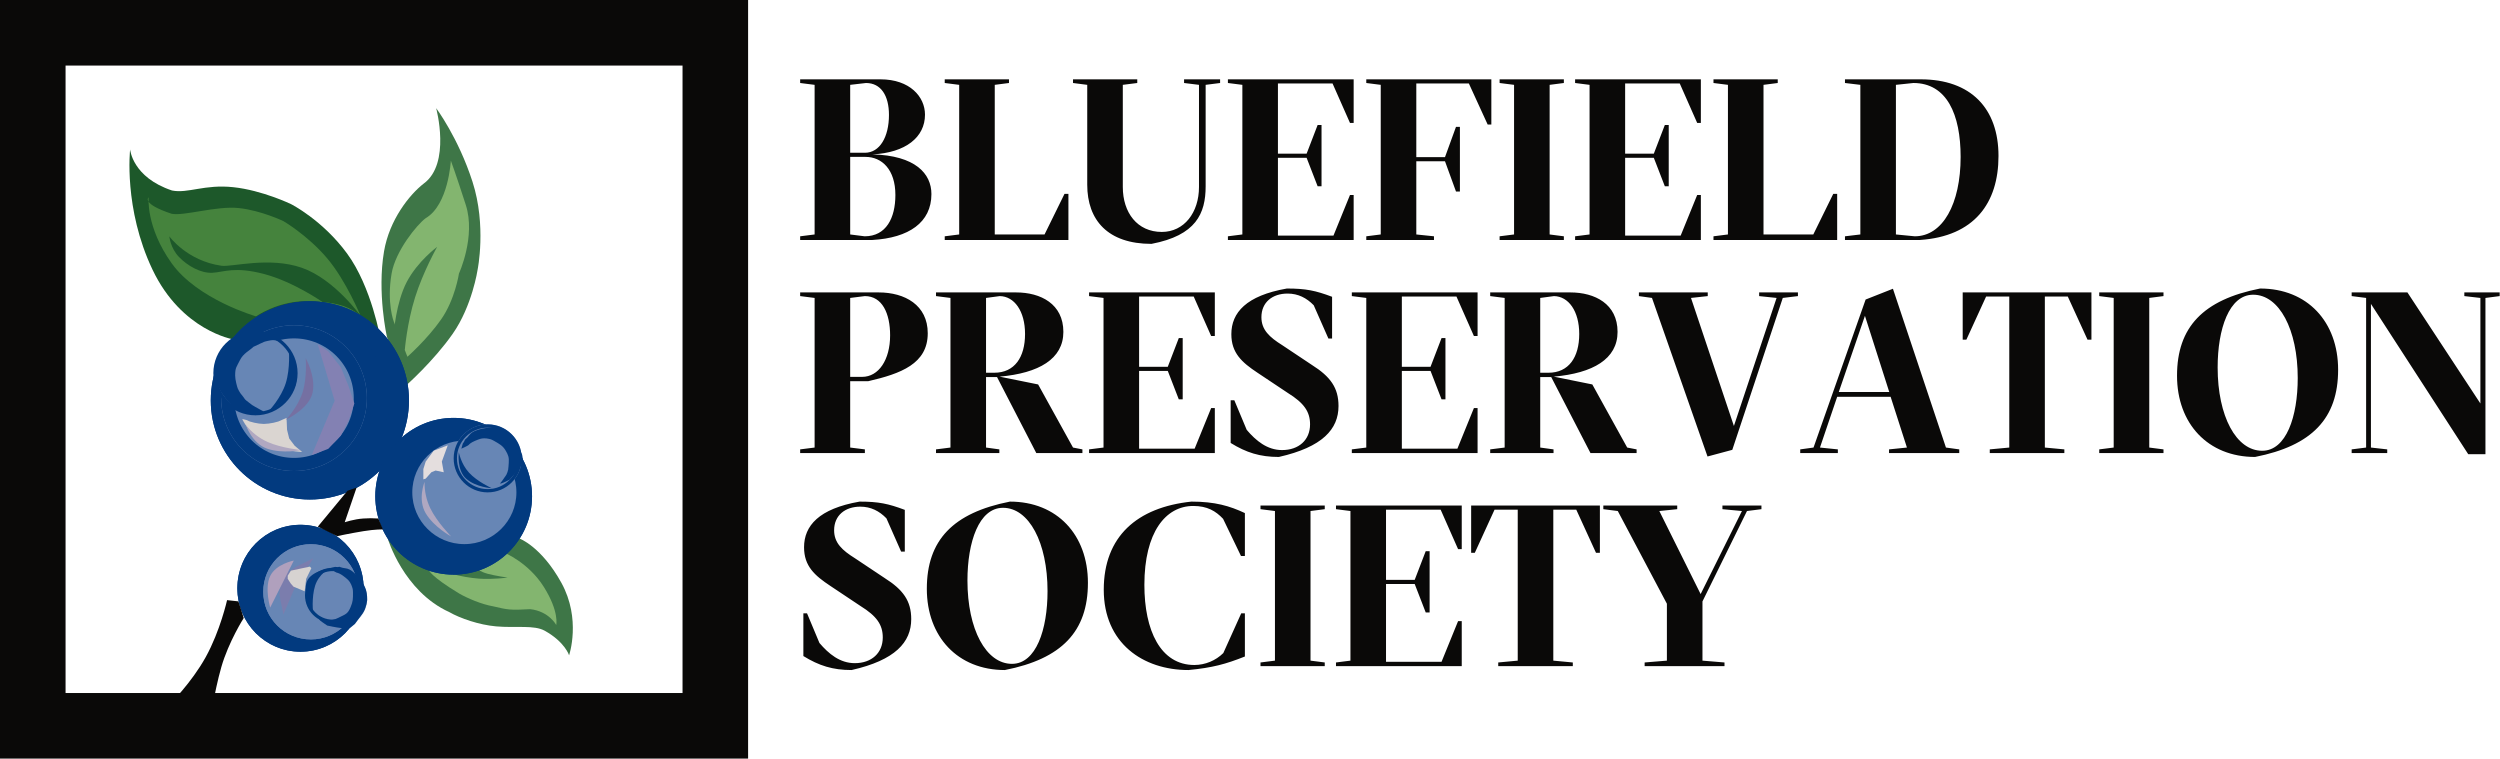
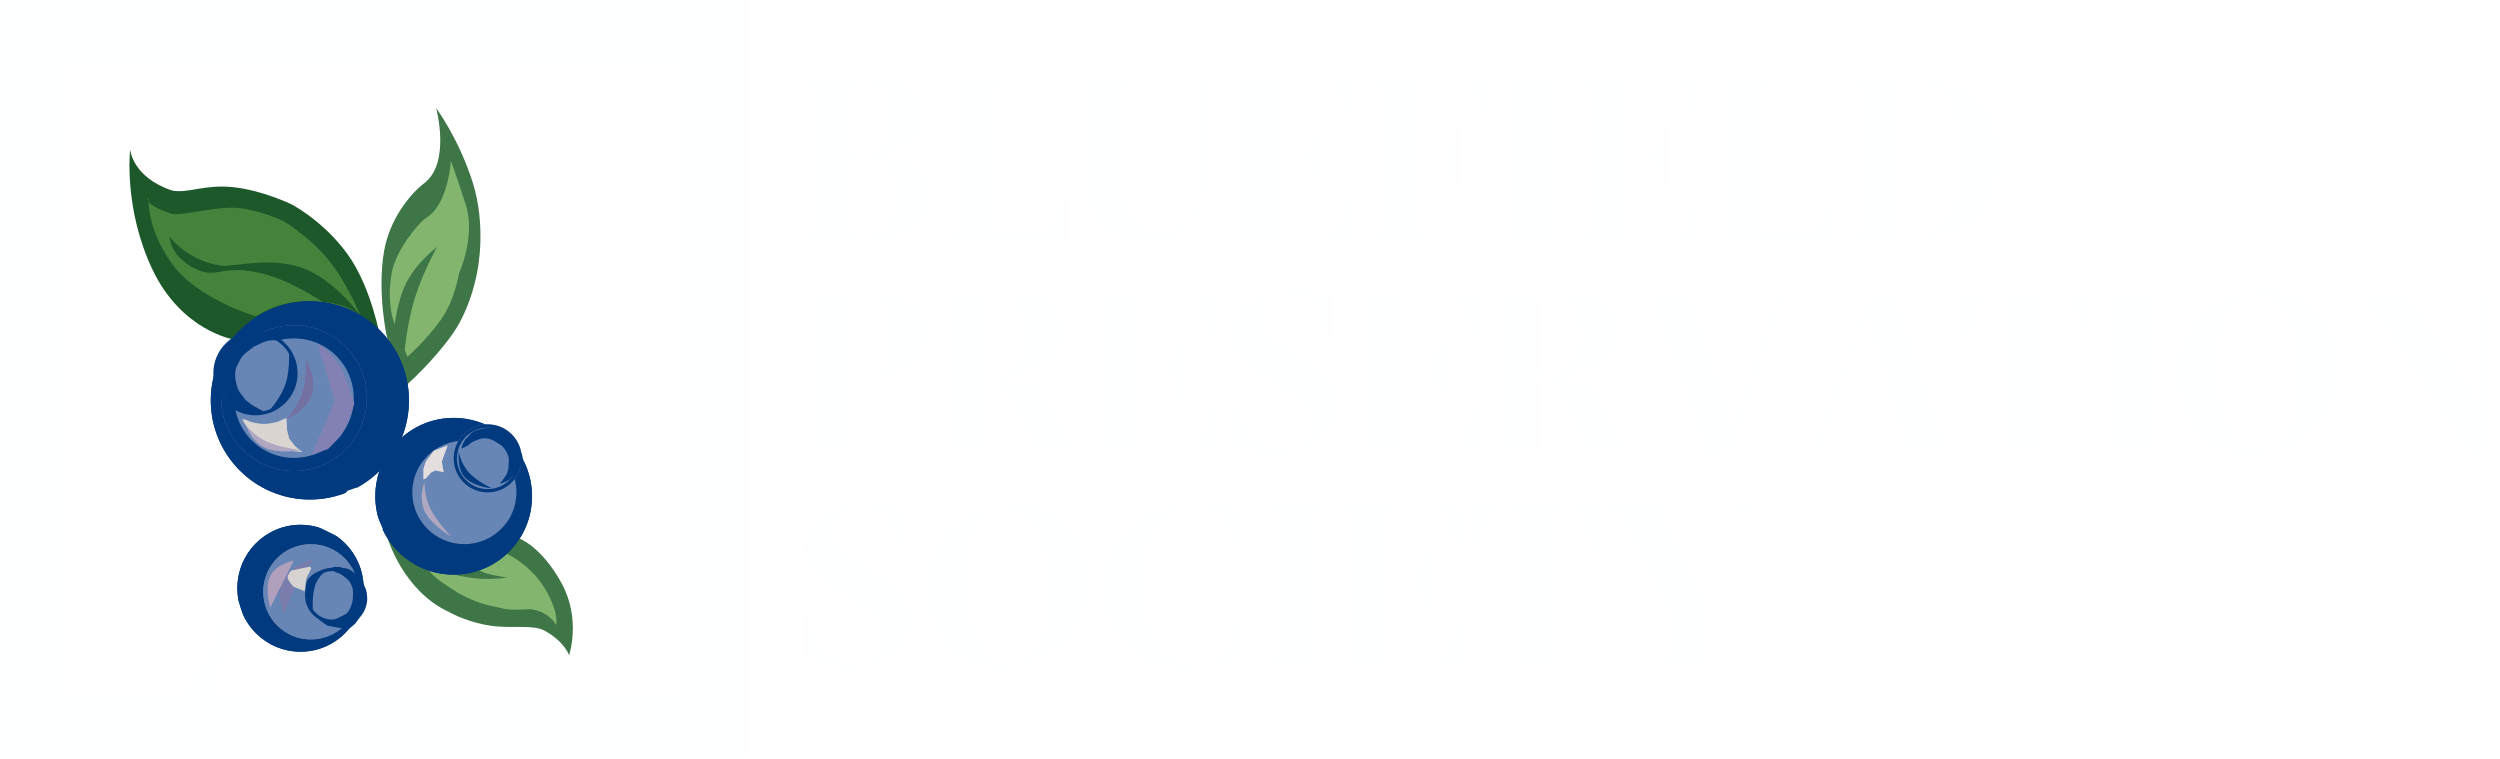
- <svg xmlns="http://www.w3.org/2000/svg" viewBox="102 5558 3813 1157">
+ <svg xmlns="http://www.w3.org/2000/svg" viewBox="75 7064 3813 1157">
  <defs>
    <style>
      .cls-1 {
        fill: #1d582a;
      }

      .cls-2 {
        fill: #45833d;
      }

      .cls-3 {
        fill: #3e7647;
      }

      .cls-4 {
        fill: #83b56f;
      }

      .cls-14, .cls-5 {
        fill: #023a7f;
      }

      .cls-5, .cls-6, .cls-7 {
        stroke: #023a7f;
      }

      .cls-5 {
        stroke-width: 30px;
      }

      .cls-6, .cls-7, .cls-8 {
        fill: #6786b5;
      }

      .cls-6, .cls-8 {
        stroke-width: 20px;
      }

      .cls-7 {
        stroke-width: 5px;
      }

      .cls-8 {
        stroke: #6786b5;
      }

      .cls-9 {
        fill: #8381b3;
      }

      .cls-10 {
        fill: #7b7dad;
      }

      .cls-11 {
        fill: #dad5d1;
      }

      .cls-12 {
        fill: #e4dede;
      }

      .cls-13 {
        fill: #d7d3d1;
      }

      .cls-15 {
        fill: #b0a0bd;
      }

      .cls-16 {
        fill: #7570a2;
      }

      .cls-17 {
        fill: #b0a8c1;
      }

      .cls-18, .cls-20 {
-         fill: #0a0908;
+         fill: #fdffff;
      }

      .cls-19, .cls-22 {
        fill: none;
      }

      .cls-19 {
-         stroke: #0a0908;
+         stroke: #fdffff;
        stroke-width: 100px;
      }

      .cls-20 {
        stroke: rgba(0,0,0,0);
      }

      .cls-21 {
        stroke: none;
      }

      .cls-23 {
-         filter: url(#Path_146);
+         filter: url(#Path_176);
      }
    </style>
-     <filter id="Path_146" x="567.186" y="6424.044" width="95.531" height="90.531" filterUnits="userSpaceOnUse">
+     <filter id="Path_176" x="540.186" y="7930.044" width="95.531" height="90.531" filterUnits="userSpaceOnUse">
      <feOffset dx="10" dy="5" input="SourceAlpha" />
      <feGaussianBlur stdDeviation="0.5" result="blur" />
      <feFlood flood-color="#023a7f" />
      <feComposite operator="in" in2="blur" />
      <feComposite in="SourceGraphic" />
    </filter>
  </defs>
-   <g id="Group_43" data-name="Group 43" transform="translate(22 170)">
-     <g id="Group_42" data-name="Group 42" transform="translate(-420 5017.172)">
-       <g id="Group_38" data-name="Group 38" transform="translate(697.424 598.813)">
-         <path id="Path_135" data-name="Path 135" class="cls-1" d="M2025.881,801.21s-78.8-12.917-123.268-106.328-34.153-183.3-34.153-183.3,3.356,42.428,63.912,62.568c24.24,4.9,49.4-9.75,93.509-5.046s87.874,25.758,87.874,25.758,47.857,24.01,85.543,75.316,51.133,131.028,51.133,131.028h-224.55Z" transform="translate(-1867.424 -511.587)" />
-         <path id="Path_136" data-name="Path 136" class="cls-2" d="M2016.331,721.686s-89.272-25.6-128.855-81.072-35.065-100.449-35.065-100.449-11.842,9.417,35.065,25.018c18.777,3.8,68.328-12.336,102.494-8.692s68.069,19.953,68.069,19.953,36.663,21.445,66.279,56.206,51.612,89.037,51.612,89.037-35.386-23.353-81.485-23.353S2016.331,721.686,2016.331,721.686Z" transform="translate(-1823.14 -467.128)" />
-         <path id="Path_137" data-name="Path 137" class="cls-1" d="M2155.128,742.217s-43.91-30.893-89.205-42.976-61.9-2.873-79.326-1.97-37.5-10.271-50.8-24.031-14.774-31.517-14.774-31.517,26.852,37.419,79.632,44.84c15.623,2.2,72.716-14.278,122.568,3.116s89.907,73.841,89.907,73.841a79.467,79.467,0,0,0-27.144-15.748A113.749,113.749,0,0,0,2155.128,742.217Z" transform="translate(-1860.17 -509.212)" />
+   <g id="Group_49" data-name="Group 49" transform="translate(-5 1676)">
+     <g id="Group_51" data-name="Group 51">
+       <g id="Group_48" data-name="Group 48" transform="translate(-420 5017.172)">
+         <g id="Group_44" data-name="Group 44" transform="translate(697.424 598.813)">
+           <path id="Path_165" data-name="Path 165" class="cls-1" d="M2025.881,801.21s-78.8-12.917-123.268-106.328-34.153-183.3-34.153-183.3,3.356,42.428,63.912,62.568c24.24,4.9,49.4-9.75,93.509-5.046s87.874,25.758,87.874,25.758,47.857,24.01,85.543,75.316,51.133,131.028,51.133,131.028h-224.55Z" transform="translate(-1867.424 -511.587)" />
+           <path id="Path_166" data-name="Path 166" class="cls-2" d="M2016.331,721.686s-89.272-25.6-128.855-81.072-35.065-100.449-35.065-100.449-11.842,9.417,35.065,25.018c18.777,3.8,68.328-12.336,102.494-8.692s68.069,19.953,68.069,19.953,36.663,21.445,66.279,56.206,51.612,89.037,51.612,89.037-35.386-23.353-81.485-23.353S2016.331,721.686,2016.331,721.686Z" transform="translate(-1823.14 -467.128)" />
+           <path id="Path_167" data-name="Path 167" class="cls-1" d="M2155.128,742.217s-43.91-30.893-89.205-42.976-61.9-2.873-79.326-1.97-37.5-10.271-50.8-24.031-14.774-31.517-14.774-31.517,26.852,37.419,79.632,44.84c15.623,2.2,72.716-14.278,122.568,3.116s89.907,73.841,89.907,73.841a79.467,79.467,0,0,0-27.144-15.748A113.749,113.749,0,0,0,2155.128,742.217Z" transform="translate(-1860.17 -509.212)" />
+         </g>
+         <g id="Group_45" data-name="Group 45" transform="translate(1091.294 1191.893)">
+           <path id="Path_168" data-name="Path 168" class="cls-3" d="M2467.815,1104.081s33.52,12.025,64.174,67.556,11.819,110.7,11.819,110.7-6.085-20.033-36.937-37.362c-16.507-9.271-44.007-4.063-74.428-6.751-25.873-2.287-54.719-12.221-71.348-21.759-70.193-31.838-93.971-112.531-93.971-112.531s48.483,60.293,103.281,54.966S2467.815,1104.081,2467.815,1104.081Z" transform="translate(-2267.124 -1103.938)" />
+           <path id="Path_169" data-name="Path 169" class="cls-4" d="M2411.483,1104.977s37,14.783,60.632,52.42,18.856,57.95,18.856,57.95-11.146-20.96-39.691-24.108c-31.245,1.893-35.392.574-55.9-4.189-18.659-3.259-39.929-12.505-52.189-19.538-44.174-26.623-46.357-35.644-46.357-35.644s13.328,4.743,44.339,5.943a105.2,105.2,0,0,0,18.561-3.59A194.043,194.043,0,0,0,2411.483,1104.977Z" transform="translate(-2233.895 -1083.206)" />
+           <path id="Path_170" data-name="Path 170" class="cls-3" d="M2402.739,1150.039s4.775,4.462,16.13,7.553,30.362,5.778,30.362,5.778-22.118,3.1-43.491,1.656a227.05,227.05,0,0,1-42-7.434s13.186,1.19,22.976-1.635A105.4,105.4,0,0,0,2402.739,1150.039Z" transform="translate(-2266.319 -1103.509)" />
+         </g>
+         <g id="Group_46" data-name="Group 46" transform="translate(1081.871 535.766)">
+           <path id="Path_171" data-name="Path 171" class="cls-3" d="M2335.824,409.561s-15.15-67.492-4.361-130.49c8.218-47.988,38.695-86.288,60.42-103.177,42.074-30.534,19.044-115.128,19.044-115.128s33.8,45.074,55.446,112.263,7.757,134.33,7.757,134.33-8.214,55.075-37.885,97.478-71.543,79.226-71.543,79.226Z" transform="translate(-2327.586 -60.766)" />
+           <path id="Path_172" data-name="Path 172" class="cls-4" d="M2333.5,311.417s-11.106-28.165-3.355-73.426c5.9-34.477,38.934-74.925,52.053-84.446,34.842-20.456,38.3-87.753,38.3-87.753s7.237,19.254,22.792,67.526-10.421,104.673-10.421,104.673-5.9,39.569-27.219,70.033-51.4,56.92-51.4,56.92Z" transform="translate(-2314.741 14.252)" />
+           <path id="Path_173" data-name="Path 173" class="cls-3" d="M2259.3,357.609s3.319-41.081,15.673-80.5,33.744-77.188,33.744-77.188-29.689,21.794-46.333,53.444-19.858,78.518-19.858,78.518Z" transform="translate(-2223.815 11.64)" />
+         </g>
+         <g id="Group_47" data-name="Group 47" transform="translate(821.479 830.387)">
+           <g id="Ellipse_34" data-name="Ellipse 34" class="cls-5" transform="translate(0 0)">
+             <circle class="cls-21" cx="151.147" cy="151.147" r="151.147" />
+             <circle class="cls-22" cx="151.147" cy="151.147" r="136.147" />
+           </g>
+           <g id="Ellipse_35" data-name="Ellipse 35" class="cls-6" transform="translate(15.806 36.552)">
+             <circle class="cls-21" cx="111.137" cy="111.137" r="111.137" />
+             <circle class="cls-22" cx="111.137" cy="111.137" r="101.137" />
+           </g>
+           <path id="Path_174" data-name="Path 174" class="cls-7" d="M64.243,2.5A61.743,61.743,0,1,1,2.5,64.243,61.743,61.743,0,0,1,64.243,2.5Z" transform="translate(3.921 45.412)" />
+           <g id="Ellipse_36" data-name="Ellipse 36" class="cls-5" transform="translate(250.923 177.82)">
+             <circle class="cls-21" cx="119.534" cy="119.534" r="119.534" />
+             <circle class="cls-22" cx="119.534" cy="119.534" r="104.534" />
+           </g>
+           <path id="Path_175" data-name="Path 175" class="cls-6" d="M90.4,1c49.376,0,89.4,39.806,89.4,88.91s-40.027,88.91-89.4,88.91S1,139.013,1,89.91,41.027,1,90.4,1Z" transform="translate(296.354 201.517)" />
+           <g id="Ellipse_37" data-name="Ellipse 37" class="cls-7" transform="translate(370.457 187.698)">
+             <circle class="cls-21" cx="51.864" cy="51.864" r="51.864" />
+             <circle class="cls-22" cx="51.864" cy="51.864" r="49.364" />
+           </g>
+           <g id="Ellipse_38" data-name="Ellipse 38" class="cls-5" transform="translate(40.503 340.821)">
+             <ellipse class="cls-21" cx="96.319" cy="96.813" rx="96.319" ry="96.813" />
+             <ellipse class="cls-22" cx="96.319" cy="96.813" rx="81.319" ry="81.813" />
+           </g>
+           <g id="Ellipse_39" data-name="Ellipse 39" class="cls-8" transform="translate(80.019 370.457)">
+             <circle class="cls-21" cx="72.61" cy="72.61" r="72.61" />
+             <circle class="cls-22" cx="72.61" cy="72.61" r="62.61" />
+           </g>
+           <g class="cls-23" transform="matrix(1, 0, 0, 1, -396.48, -7523.56)">
+             <path id="Path_176-2" data-name="Path 176" class="cls-7" d="M41.515,2A39.607,39.607,0,0,1,78.272,26.98a39.107,39.107,0,0,1,2.759,14.535A39.515,39.515,0,1,1,41.515,2Z" transform="translate(540.69 7930.54)" />
+           </g>
+           <path id="Path_177" data-name="Path 177" class="cls-9" d="M2907.066,686.442l25.759,85.988-34.849,82.8,25.069-9.391,19.186-20.121,11.84-22.706,8.8-26.4-8.8-26.314-11.84-28.957L2923.044,697.1Z" transform="translate(-2743.89 -620.805)" />
+           <path id="Path_178" data-name="Path 178" class="cls-10" d="M2802.012,1105.481l19.259-45.118,26.411-40.64-26.411,12.964-13.983,9.76-9.213,17.915-2.177,13.81,2.177,12.236Z" transform="translate(-2691.282 -627.806)" />
+           <path id="Path_179" data-name="Path 179" class="cls-11" d="M2804.205,826.973l-12.614,5.537a84.018,84.018,0,0,1-14.617,3.126c-7.328.782-7.716.782-14.693,0a82.273,82.273,0,0,1-14.153-3.126l-5.051-2.263-4.587-1.147h-1.955a123.264,123.264,0,0,0,9.378,14.649c5.159,6.739,6.512,8.861,11.255,12.308s9.93,6.627,9.93,6.627a112.571,112.571,0,0,0,14.418,6.884c8.064,3.149,17.839,5.713,17.839,5.713l18.1,2.8,10.564.956-11.34-9.469-8.422-11.116-3.305-13.331Z" transform="translate(-2688.625 -649.18)" />
+           <path id="Path_180" data-name="Path 180" class="cls-12" d="M2113.3,991.42l-2.93-16.213,9.034-24.817-21.412,8.124-12.271,16.693-3.528,11.347v15.7l3.528-1.115,8.707-9.722,6.466-2.642Z" transform="translate(-1757.976 -730.694)" />
+           <path id="Path_181" data-name="Path 181" class="cls-13" d="M1920.629,1152.569l-29.04,6.209-4.777,7.652v4.852l4.777,7.344,4.07,4.574,17.014,7.064,2.223-18.982,7.906-16.22Z" transform="translate(-1769.439 -747.962)" />
+           <path id="Path_182" data-name="Path 182" class="cls-14" d="M1943.146,1153.779c1.5.2,5,1.211,10.444,5.371s7.954,6.261,9.994,9.77a28.6,28.6,0,0,1,2.981,6.63c.6,1.662,1.368,3.556,1.368,8.674,0,9.657.127,13.086-3.679,22.151s-6.7,10.467-14.014,13.956c-4.673,2.229-6.8,3.371-9.514,4.424a32.9,32.9,0,0,1-8.266,1.564c-5.478-.706-9.365-.367-15-1.564s11.17,9.683,11.17,9.683,14.172,3.048,19.991,3.623,4.176.771,8.084.624a35.219,35.219,0,0,0,7.55-1.214l6.631-5.462,8.565-11.677a46.064,46.064,0,0,0,6.741-11.04,60.189,60.189,0,0,0,3.432-13.608s.237-9.113-2.029-16.1a47.173,47.173,0,0,0-6.355-12.4,76.885,76.885,0,0,0-5.9-7.549,61.958,61.958,0,0,0-7.408-7.114c-2.677-2.285-6.983-5.13-12.273-5.565s-8.1-2.646-9.279-2.02-5.822,0-5.822,0l-7.911,2.02S1941.649,1153.578,1943.146,1153.779Z" transform="translate(-1751.027 -739.899)" />
+           <path id="Path_183" data-name="Path 183" class="cls-14" d="M26.843,8.946c1.5.2,5,1.211,10.444,5.371s7.954,6.262,9.993,9.771a28.6,28.6,0,0,1,2.981,6.63c.6,1.662,1.368,3.556,1.368,8.674,0,9.657.271,14.935-3.68,22.151S41.25,72.01,33.937,75.5c-4.673,2.229-6.8,3.371-9.514,4.424a32.9,32.9,0,0,1-8.266,1.563c-5.478-.706-9.365-.367-15-1.563s11.17,9.682,11.17,9.682S26.5,92.654,32.317,93.229s4.176.771,8.084.624a35.214,35.214,0,0,0,7.549-1.214l6.631-5.462L63.147,75.5a46.046,46.046,0,0,0,6.741-11.04,60.164,60.164,0,0,0,3.432-13.608s.237-9.113-2.029-16.1a47.173,47.173,0,0,0-6.355-12.4,76.9,76.9,0,0,0-5.9-7.549A61.951,61.951,0,0,0,51.63,7.7c-2.677-2.286-6.983-5.13-12.273-5.565s-8.1-2.645-9.279-2.02-5.823,0-5.823,0l-7.91,2.02S25.345,8.745,26.843,8.946Z" transform="translate(372.138 237.885) rotate(-60)" />
+           <path id="Path_184" data-name="Path 184" class="cls-14" d="M36.123,10c6.8,3.958,3.134,1.578,10.2,6.984,6.021,4.605,5.156,4.084,7.8,7.843.254.357,4.762,6.062,4.762,6.062A50.846,50.846,0,0,1,63,38.365c.78,2.159,3.873,12.71,3.873,19.359,0,12.546-2.049,12.879-7.216,23.455s-14.737,14.6-20.715,20.506c-6.071,2.9-6.113,2.857-11.242,5.282-5.778,2.105-2.536,2-10.5,3.706s-8.442,1.554-15.763,0S17.2,121.925,17.2,121.925s18.44-.746,26,0,5.789.192,10.866,0a10.5,10.5,0,0,0,7.643-3.519l10.78-5.154,11.127-15.17A59.819,59.819,0,0,0,92.369,83.74a78.152,78.152,0,0,0,4.458-17.678s.308-11.839-2.635-20.912a61.273,61.273,0,0,0-8.256-16.1,99.932,99.932,0,0,0-7.662-9.807A80.482,80.482,0,0,0,68.651,10c-3.478-2.969-9.071-6.664-15.944-7.229S42.186-.669,40.652.144s-7.564,0-7.564,0L22.812,2.768S29.322,6.039,36.123,10Z" transform="translate(104.051 171.067) rotate(180)" />
+           <path id="Path_185" data-name="Path 185" class="cls-15" d="M1857.284,1201.053l36.023-71.7s-27.149,5.188-36.023,23.593S1857.284,1201.053,1857.284,1201.053Z" transform="translate(-1766.669 -733.966)" />
+           <path id="Path_186" data-name="Path 186" class="cls-14" d="M981.518,1316.761s-2.45-24.206,3.183-41.983,21.466-26.255,21.466-26.255-31.414,4.142-35.172,23.6S981.518,1316.761,981.518,1316.761Z" transform="translate(-825.582 -840.998)" />
+           <path id="Path_187" data-name="Path 187" class="cls-14" d="M11.66,93.922S9.095,64.727,16.336,41.873,41.715,0,41.715,0,5.76,16.858.93,41.873,11.66,93.922,11.66,93.922Z" transform="translate(130.687 166.75) rotate(180)" />
+           <path id="Path_188" data-name="Path 188" class="cls-16" d="M11.66,93.922S9.095,64.727,16.336,41.873,41.715,0,41.715,0,5.76,16.858.93,41.873,11.66,93.922,11.66,93.922Z" transform="translate(156.372 180.58) rotate(180)" />
+           <path id="Path_189" data-name="Path 189" class="cls-14" d="M7.835,71.107S5.385,46.9,11.017,29.124,30.365,0,30.365,0,4.551,10.748.794,30.207,7.835,71.107,7.835,71.107Z" transform="translate(363.141 256.325) rotate(-60)" />
+           <path id="Path_190" data-name="Path 190" class="cls-17" d="M7.835,89.891s-2.45-30.6,3.183-53.073A89.5,89.5,0,0,1,30.365,0S4.551,13.587.794,38.186,7.835,89.891,7.835,89.891Z" transform="matrix(0.766, -0.643, 0.643, 0.766, 302.826, 294.847)" />
+           <path id="Path_191" data-name="Path 191" class="cls-17" d="M7.835,89.891s-2.45-30.6,3.183-53.073A89.5,89.5,0,0,1,30.365,0S4.551,13.587.794,38.186,7.835,89.891,7.835,89.891Z" transform="matrix(0.174, -0.985, 0.985, 0.174, 48.489, 218.986)" />
+         </g>
+         <path id="Path_192" data-name="Path 192" class="cls-18" d="M1944.983,1309.8l61.059,31.868s7.172-50.506,18.245-89.116,34.2-74.939,34.2-74.939l-8.124-25.38-17.277-1.892s-10.462,46.871-32.487,86.736S1944.983,1309.8,1944.983,1309.8Z" transform="translate(-1186.746 135.799)" />
+         <path id="Path_193" data-name="Path 193" class="cls-18" d="M2153.277,1085.12l45.259-54.69,13.876-4.922-18.124,52.978s14.256-4.832,28.369-5.737a151.245,151.245,0,0,1,22.85,0l7.08,16.626s-11.462-.315-29.93,2.711-40.006,7.527-40.006,7.527Z" transform="translate(-1168.523 88.905)" />
      </g>
-       <g id="Group_39" data-name="Group 39" transform="translate(1091.294 1191.893)">
-         <path id="Path_138" data-name="Path 138" class="cls-3" d="M2467.815,1104.081s33.52,12.025,64.174,67.556,11.819,110.7,11.819,110.7-6.085-20.033-36.937-37.362c-16.507-9.271-44.007-4.063-74.428-6.751-25.873-2.287-54.719-12.221-71.348-21.759-70.193-31.838-93.971-112.531-93.971-112.531s48.483,60.293,103.281,54.966S2467.815,1104.081,2467.815,1104.081Z" transform="translate(-2267.124 -1103.938)" />
-         <path id="Path_139" data-name="Path 139" class="cls-4" d="M2411.483,1104.977s37,14.783,60.632,52.42,18.856,57.95,18.856,57.95-11.146-20.96-39.691-24.108c-31.245,1.893-35.392.574-55.9-4.189-18.659-3.259-39.929-12.505-52.189-19.538-44.174-26.623-46.357-35.644-46.357-35.644s13.328,4.743,44.339,5.943a105.2,105.2,0,0,0,18.561-3.59A194.043,194.043,0,0,0,2411.483,1104.977Z" transform="translate(-2233.895 -1083.206)" />
-         <path id="Path_140" data-name="Path 140" class="cls-3" d="M2402.739,1150.039s4.775,4.462,16.13,7.553,30.362,5.778,30.362,5.778-22.118,3.1-43.491,1.656a227.05,227.05,0,0,1-42-7.434s13.186,1.19,22.976-1.635A105.4,105.4,0,0,0,2402.739,1150.039Z" transform="translate(-2266.319 -1103.509)" />
-       </g>
-       <g id="Group_40" data-name="Group 40" transform="translate(1081.871 535.766)">
-         <path id="Path_141" data-name="Path 141" class="cls-3" d="M2335.824,409.561s-15.15-67.492-4.361-130.49c8.218-47.988,38.695-86.288,60.42-103.177,42.074-30.534,19.044-115.128,19.044-115.128s33.8,45.074,55.446,112.263,7.757,134.33,7.757,134.33-8.214,55.075-37.885,97.478-71.543,79.226-71.543,79.226Z" transform="translate(-2327.586 -60.766)" />
-         <path id="Path_142" data-name="Path 142" class="cls-4" d="M2333.5,311.417s-11.106-28.165-3.355-73.426c5.9-34.477,38.934-74.925,52.053-84.446,34.842-20.456,38.3-87.753,38.3-87.753s7.237,19.254,22.792,67.526-10.421,104.673-10.421,104.673-5.9,39.569-27.219,70.033-51.4,56.92-51.4,56.92Z" transform="translate(-2314.741 14.252)" />
-         <path id="Path_143" data-name="Path 143" class="cls-3" d="M2259.3,357.609s3.319-41.081,15.673-80.5,33.744-77.188,33.744-77.188-29.689,21.794-46.333,53.444-19.858,78.518-19.858,78.518Z" transform="translate(-2223.815 11.64)" />
-       </g>
-       <g id="Group_41" data-name="Group 41" transform="translate(821.479 830.387)">
-         <g id="Ellipse_28" data-name="Ellipse 28" class="cls-5" transform="translate(0 0)">
-           <circle class="cls-21" cx="151.147" cy="151.147" r="151.147" />
-           <circle class="cls-22" cx="151.147" cy="151.147" r="136.147" />
-         </g>
-         <g id="Ellipse_29" data-name="Ellipse 29" class="cls-6" transform="translate(15.806 36.552)">
-           <circle class="cls-21" cx="111.137" cy="111.137" r="111.137" />
-           <circle class="cls-22" cx="111.137" cy="111.137" r="101.137" />
-         </g>
-         <path id="Path_144" data-name="Path 144" class="cls-7" d="M64.243,2.5A61.743,61.743,0,1,1,2.5,64.243,61.743,61.743,0,0,1,64.243,2.5Z" transform="translate(3.921 45.412)" />
-         <g id="Ellipse_30" data-name="Ellipse 30" class="cls-5" transform="translate(250.923 177.82)">
-           <circle class="cls-21" cx="119.534" cy="119.534" r="119.534" />
-           <circle class="cls-22" cx="119.534" cy="119.534" r="104.534" />
-         </g>
-         <path id="Path_145" data-name="Path 145" class="cls-6" d="M90.4,1c49.376,0,89.4,39.806,89.4,88.91s-40.027,88.91-89.4,88.91S1,139.013,1,89.91,41.027,1,90.4,1Z" transform="translate(296.354 201.517)" />
-         <g id="Ellipse_31" data-name="Ellipse 31" class="cls-7" transform="translate(370.457 187.698)">
-           <circle class="cls-21" cx="51.864" cy="51.864" r="51.864" />
-           <circle class="cls-22" cx="51.864" cy="51.864" r="49.364" />
-         </g>
-         <g id="Ellipse_32" data-name="Ellipse 32" class="cls-5" transform="translate(40.503 340.821)">
-           <ellipse class="cls-21" cx="96.319" cy="96.813" rx="96.319" ry="96.813" />
-           <ellipse class="cls-22" cx="96.319" cy="96.813" rx="81.319" ry="81.813" />
-         </g>
-         <g id="Ellipse_33" data-name="Ellipse 33" class="cls-8" transform="translate(80.019 370.457)">
-           <circle class="cls-21" cx="72.61" cy="72.61" r="72.61" />
-           <circle class="cls-22" cx="72.61" cy="72.61" r="62.61" />
-         </g>
-         <g class="cls-23" transform="matrix(1, 0, 0, 1, -423.48, -6017.56)">
-           <path id="Path_146-2" data-name="Path 146" class="cls-7" d="M41.515,2A39.607,39.607,0,0,1,78.272,26.98a39.107,39.107,0,0,1,2.759,14.535A39.515,39.515,0,1,1,41.515,2Z" transform="translate(567.69 6424.54)" />
-         </g>
-         <path id="Path_147" data-name="Path 147" class="cls-9" d="M2907.066,686.442l25.759,85.988-34.849,82.8,25.069-9.391,19.186-20.121,11.84-22.706,8.8-26.4-8.8-26.314-11.84-28.957L2923.044,697.1Z" transform="translate(-2743.89 -620.805)" />
-         <path id="Path_148" data-name="Path 148" class="cls-10" d="M2802.012,1105.481l19.259-45.118,26.411-40.64-26.411,12.964-13.983,9.76-9.213,17.915-2.177,13.81,2.177,12.236Z" transform="translate(-2691.282 -627.806)" />
-         <path id="Path_149" data-name="Path 149" class="cls-11" d="M2804.205,826.973l-12.614,5.537a84.018,84.018,0,0,1-14.617,3.126c-7.328.782-7.716.782-14.693,0a82.273,82.273,0,0,1-14.153-3.126l-5.051-2.263-4.587-1.147h-1.955a123.264,123.264,0,0,0,9.378,14.649c5.159,6.739,6.512,8.861,11.255,12.308s9.93,6.627,9.93,6.627a112.571,112.571,0,0,0,14.418,6.884c8.064,3.149,17.839,5.713,17.839,5.713l18.1,2.8,10.564.956-11.34-9.469-8.422-11.116-3.305-13.331Z" transform="translate(-2688.625 -649.18)" />
-         <path id="Path_150" data-name="Path 150" class="cls-12" d="M2113.3,991.42l-2.93-16.213,9.034-24.817-21.412,8.124-12.271,16.693-3.528,11.347v15.7l3.528-1.115,8.707-9.722,6.466-2.642Z" transform="translate(-1757.976 -730.694)" />
-         <path id="Path_151" data-name="Path 151" class="cls-13" d="M1920.629,1152.569l-29.04,6.209-4.777,7.652v4.852l4.777,7.344,4.07,4.574,17.014,7.064,2.223-18.982,7.906-16.22Z" transform="translate(-1769.439 -747.962)" />
-         <path id="Path_152" data-name="Path 152" class="cls-14" d="M1943.146,1153.779c1.5.2,5,1.211,10.444,5.371s7.954,6.261,9.994,9.77a28.6,28.6,0,0,1,2.981,6.63c.6,1.662,1.368,3.556,1.368,8.674,0,9.657.127,13.086-3.679,22.151s-6.7,10.467-14.014,13.956c-4.673,2.229-6.8,3.371-9.514,4.424a32.9,32.9,0,0,1-8.266,1.564c-5.478-.706-9.365-.367-15-1.564s11.17,9.683,11.17,9.683,14.172,3.048,19.991,3.623,4.176.771,8.084.624a35.219,35.219,0,0,0,7.55-1.214l6.631-5.462,8.565-11.677a46.064,46.064,0,0,0,6.741-11.04,60.189,60.189,0,0,0,3.432-13.608s.237-9.113-2.029-16.1a47.173,47.173,0,0,0-6.355-12.4,76.885,76.885,0,0,0-5.9-7.549,61.958,61.958,0,0,0-7.408-7.114c-2.677-2.285-6.983-5.13-12.273-5.565s-8.1-2.646-9.279-2.02-5.822,0-5.822,0l-7.911,2.02S1941.649,1153.578,1943.146,1153.779Z" transform="translate(-1751.027 -739.899)" />
-         <path id="Path_153" data-name="Path 153" class="cls-14" d="M26.843,8.946c1.5.2,5,1.211,10.444,5.371s7.954,6.262,9.993,9.771a28.6,28.6,0,0,1,2.981,6.63c.6,1.662,1.368,3.556,1.368,8.674,0,9.657.271,14.935-3.68,22.151S41.25,72.01,33.937,75.5c-4.673,2.229-6.8,3.371-9.514,4.424a32.9,32.9,0,0,1-8.266,1.563c-5.478-.706-9.365-.367-15-1.563s11.17,9.682,11.17,9.682S26.5,92.654,32.317,93.229s4.176.771,8.084.624a35.214,35.214,0,0,0,7.549-1.214l6.631-5.462L63.147,75.5a46.046,46.046,0,0,0,6.741-11.04,60.164,60.164,0,0,0,3.432-13.608s.237-9.113-2.029-16.1a47.173,47.173,0,0,0-6.355-12.4,76.9,76.9,0,0,0-5.9-7.549A61.951,61.951,0,0,0,51.63,7.7c-2.677-2.286-6.983-5.13-12.273-5.565s-8.1-2.645-9.279-2.02-5.823,0-5.823,0l-7.91,2.02S25.345,8.745,26.843,8.946Z" transform="translate(372.138 237.885) rotate(-60)" />
-         <path id="Path_154" data-name="Path 154" class="cls-14" d="M36.123,10c6.8,3.958,3.134,1.578,10.2,6.984,6.021,4.605,5.156,4.084,7.8,7.843.254.357,4.762,6.062,4.762,6.062A50.846,50.846,0,0,1,63,38.365c.78,2.159,3.873,12.71,3.873,19.359,0,12.546-2.049,12.879-7.216,23.455s-14.737,14.6-20.715,20.506c-6.071,2.9-6.113,2.857-11.242,5.282-5.778,2.105-2.536,2-10.5,3.706s-8.442,1.554-15.763,0S17.2,121.925,17.2,121.925s18.44-.746,26,0,5.789.192,10.866,0a10.5,10.5,0,0,0,7.643-3.519l10.78-5.154,11.127-15.17A59.819,59.819,0,0,0,92.369,83.74a78.152,78.152,0,0,0,4.458-17.678s.308-11.839-2.635-20.912a61.273,61.273,0,0,0-8.256-16.1,99.932,99.932,0,0,0-7.662-9.807A80.482,80.482,0,0,0,68.651,10c-3.478-2.969-9.071-6.664-15.944-7.229S42.186-.669,40.652.144s-7.564,0-7.564,0L22.812,2.768S29.322,6.039,36.123,10Z" transform="translate(104.051 171.067) rotate(180)" />
-         <path id="Path_155" data-name="Path 155" class="cls-15" d="M1857.284,1201.053l36.023-71.7s-27.149,5.188-36.023,23.593S1857.284,1201.053,1857.284,1201.053Z" transform="translate(-1766.669 -733.966)" />
-         <path id="Path_156" data-name="Path 156" class="cls-14" d="M981.518,1316.761s-2.45-24.206,3.183-41.983,21.466-26.255,21.466-26.255-31.414,4.142-35.172,23.6S981.518,1316.761,981.518,1316.761Z" transform="translate(-825.582 -840.998)" />
-         <path id="Path_157" data-name="Path 157" class="cls-14" d="M11.66,93.922S9.095,64.727,16.336,41.873,41.715,0,41.715,0,5.76,16.858.93,41.873,11.66,93.922,11.66,93.922Z" transform="translate(130.687 166.75) rotate(180)" />
-         <path id="Path_158" data-name="Path 158" class="cls-16" d="M11.66,93.922S9.095,64.727,16.336,41.873,41.715,0,41.715,0,5.76,16.858.93,41.873,11.66,93.922,11.66,93.922Z" transform="translate(156.372 180.58) rotate(180)" />
-         <path id="Path_159" data-name="Path 159" class="cls-14" d="M7.835,71.107S5.385,46.9,11.017,29.124,30.365,0,30.365,0,4.551,10.748.794,30.207,7.835,71.107,7.835,71.107Z" transform="translate(363.141 256.325) rotate(-60)" />
-         <path id="Path_160" data-name="Path 160" class="cls-17" d="M7.835,89.891s-2.45-30.6,3.183-53.073A89.5,89.5,0,0,1,30.365,0S4.551,13.587.794,38.186,7.835,89.891,7.835,89.891Z" transform="matrix(0.766, -0.643, 0.643, 0.766, 302.826, 294.847)" />
-         <path id="Path_161" data-name="Path 161" class="cls-17" d="M7.835,89.891s-2.45-30.6,3.183-53.073A89.5,89.5,0,0,1,30.365,0S4.551,13.587.794,38.186,7.835,89.891,7.835,89.891Z" transform="matrix(0.174, -0.985, 0.985, 0.174, 48.489, 218.986)" />
-       </g>
-       <path id="Path_162" data-name="Path 162" class="cls-18" d="M1944.983,1309.8l61.059,31.868s7.172-50.506,18.245-89.116,34.2-74.939,34.2-74.939l-8.124-25.38-17.277-1.892s-10.462,46.871-32.487,86.736S1944.983,1309.8,1944.983,1309.8Z" transform="translate(-1186.746 135.799)" />
-       <path id="Path_163" data-name="Path 163" class="cls-18" d="M2153.277,1085.12l45.259-54.69,13.876-4.922-18.124,52.978s14.256-4.832,28.369-5.737a151.245,151.245,0,0,1,22.85,0l7.08,16.626s-11.462-.315-29.93,2.711-40.006,7.527-40.006,7.527Z" transform="translate(-1168.523 88.905)" />
+       <path id="Path_194" data-name="Path 194" class="cls-19" d="M0,0H1041V1057H0Z" transform="translate(130 5438)" />
    </g>
-     <path id="Path_164" data-name="Path 164" class="cls-19" d="M0,0H1041V1057H0Z" transform="translate(130 5438)" />
-     <path id="Path_196" data-name="Path 196" class="cls-20" d="M8.4,0H118.65c55.3-3.15,89.95-26.6,89.95-70,0-31.15-24.5-58.8-89.95-60.55C169.4-133,198.8-156.8,198.8-191.1c0-27.3-23.1-53.9-67.9-53.9H8.4v5.6l22.05,2.8V-8.4L8.4-5.6ZM84.7-133V-236.6l24.15-2.8c22.75,0,35,19.25,35,48.65,0,33.6-14,57.75-36.75,57.75ZM106.75-5.6,84.7-8.4V-126.7h23.45c24.85,0,45.5,19.25,45.5,58.1C153.65-33.6,139.65-5.6,106.75-5.6ZM228.9,0H417.55V-70.35H411.6L381.15-8.4H305.2V-236.6l21.7-2.8V-245h-98v5.6l22.05,2.8V-8.4L228.9-5.6ZM544.25,5.95c67.9-12.95,82.6-46.2,82.6-87.85V-236.6l22.05-2.8V-245H593.95v5.6l22.75,2.8V-80.85c0,39.2-22.75,68.6-56.7,68.6-37.45,0-59.5-29.4-59.5-68.6V-236.6l22.05-2.8V-245h-98v5.6l21.7,2.8V-84.35C446.25-30.1,477.75,5.95,544.25,5.95ZM660.8,0H852.6V-68.6H847L821.8-6.65H737.1V-125.3h43.75l16.8,43.4h5.95v-93.45h-5.95l-16.8,43.75H737.1V-238.7h83.3L847-178.5h5.6V-245H660.8v5.6l22.05,2.8V-8.4L660.8-5.6ZM871.85,0H975.1V-5.6L948.15-8.4V-120.05H991.9l16.8,46.2h5.95v-98.7h-5.95l-16.8,46.2H948.15V-238.7h80.15l28.7,62.65h5.6V-245H871.85v5.6l22.05,2.8V-8.4L871.85-5.6ZM1075.2,0h98V-5.6l-21.7-2.8V-236.6l21.7-2.8V-245h-98v5.6l22.05,2.8V-8.4L1075.2-5.6Zm115.15,0h191.8V-68.6h-5.6l-25.2,61.95h-84.7V-125.3h43.75l16.8,43.4h5.95v-93.45h-5.95l-16.8,43.75h-43.75V-238.7h83.3l26.6,60.2h5.6V-245h-191.8v5.6l22.05,2.8V-8.4l-22.05,2.8ZM1401.4,0h188.65V-70.35h-5.95L1553.65-8.4H1477.7V-236.6l21.7-2.8V-245h-98v5.6l22.05,2.8V-8.4L1401.4-5.6Zm200.55,0H1716.4c82.6-5.6,119.7-56,119.7-128.1,0-72.45-42-116.9-118.65-116.9h-115.5v5.6l23.45,2.8V-8.4l-23.45,2.8Zm106.4-5.6-28.7-2.8V-236.6l26.6-2.8c51.1,0,72.1,47.95,72.1,112.7C1778.35-54.95,1751.05-5.6,1708.35-5.6ZM8.4,325h98.7v-5.6l-22.4-2.8V215.45H112c50.05-11.55,91-26.6,91-73.15C203,99.25,168,80,128.1,80H8.4v5.6l22.05,2.8V316.6L8.4,319.4ZM84.7,208.8V88.4l22.4-2.8c26.6,0,38.5,26.6,38.5,59.85,0,37.45-17.5,63.35-42.7,63.35ZM424.55,316.6l-53.2-96.25-58.8-11.9c59.85-5.25,97.3-26.95,97.3-68.25,0-42.7-34.65-60.2-72.1-60.2H215.6v5.6l22.05,2.8V316.6l-22.05,2.8V325h96.6v-5.6l-20.3-2.8V209.15h16.8L368.55,325H438.9v-5.6ZM304.5,202.5H291.9V88.4l21-2.8c22.05.35,38.5,22.75,38.5,57.75C351.4,179.05,335.3,202.5,304.5,202.5ZM449.05,325h191.8V256.4h-5.6l-25.2,61.95h-84.7V199.7H569.1l16.8,43.4h5.95V149.65H585.9L569.1,193.4H525.35V86.3h83.3l26.6,60.2h5.6V80H449.05v5.6l22.05,2.8V316.6l-22.05,2.8Zm289.45,5.95c66.5-15.05,91-42.35,91-77.7,0-27.65-12.25-44.8-40.6-62.65l-45.15-30.1c-19.6-12.25-31.85-23.45-31.85-42.7,0-22.75,16.8-36.05,39.9-36.05,16.1,0,29.05,6.65,39.9,17.85l22.4,50.75h5.6V86.65c-25.2-9.45-39.9-12.6-68.95-12.6-61.95,10.85-84.7,36.75-84.7,69.65,0,28.7,16.1,43.05,39.9,58.8l46.2,30.8C777,248.7,786.1,262,786.1,281.25c0,23.8-17.15,39.2-42.7,39.2-22.75,0-39.9-14.35-53.9-30.8L670.6,244.5H665v65.1C688.8,324.3,709.8,330.95,738.5,330.95ZM849.8,325h191.8V256.4H1036l-25.2,61.95H926.1V199.7h43.75l16.8,43.4h5.95V149.65h-5.95l-16.8,43.75H926.1V86.3h83.3l26.6,60.2h5.6V80H849.8v5.6l22.05,2.8V316.6l-22.05,2.8Zm420-8.4-53.2-96.25-58.8-11.9c59.85-5.25,97.3-26.95,97.3-68.25,0-42.7-34.65-60.2-72.1-60.2H1060.85v5.6l22.05,2.8V316.6l-22.05,2.8V325h96.6v-5.6l-20.3-2.8V209.15h16.8L1213.8,325h70.35v-5.6ZM1149.75,202.5h-12.6V88.4l21-2.8c22.05.35,38.5,22.75,38.5,57.75C1196.65,179.05,1180.55,202.5,1149.75,202.5ZM1392.3,330.25l37.8-10.15,77-231.7,23.1-2.8V80h-59.15v5.6l26.6,2.8-65.1,195.3L1367.1,88.4l25.55-2.8V80h-105v5.6l19.95,2.8ZM1533.7,325h57.4v-5.6l-27.3-2.8,26.25-77.35h81.55l24.85,77.35-27.3,2.8V325h107.1v-5.6l-20.3-2.8L1675.1,74.4l-41.65,16.45L1554,316.6l-20.3,2.8Zm58.8-93.1,39.9-116.2,37.1,116.2ZM1822.8,325h113.75v-5.6l-29.75-2.8V86.3h35l30.1,65.8h5.95V80H1781.5v72.1h5.6l30.1-65.8h35.35V316.6l-29.75,2.8Zm166.95,0h98v-5.6l-21.7-2.8V88.4l21.7-2.8V80h-98v5.6l22.05,2.8V316.6l-22.05,2.8Zm237.65,5.95c86.8-17.15,126.7-58.8,126.7-133,0-73.15-46.9-123.9-119-123.9-86.8,17.15-126.7,58.8-126.7,133C2108.4,280.2,2155.65,330.95,2227.4,330.95Zm10.85-9.45c-39.55,0-67.9-52.5-67.9-127.05,0-58.8,17.5-110.95,54.25-110.95,39.55,0,67.9,52.85,67.9,127.05C2292.5,269.35,2275,321.5,2238.25,321.5Zm314.3,5.25h26.25V88.4l21.7-2.8V80h-53.9v5.6l24.5,2.8v161L2459.8,80h-85.05v5.6l22.05,2.8V316.6l-22.05,2.8V325H2429v-5.6l-24.85-2.8V97.5ZM86.8,655.95c66.5-15.05,91-42.35,91-77.7,0-27.65-12.25-44.8-40.6-62.65L92.05,485.5c-19.6-12.25-31.85-23.45-31.85-42.7,0-22.75,16.8-36.05,39.9-36.05,16.1,0,29.05,6.65,39.9,17.85l22.4,50.75H168v-63.7c-25.2-9.45-39.9-12.6-68.95-12.6C37.1,409.9,14.35,435.8,14.35,468.7c0,28.7,16.1,43.05,39.9,58.8l46.2,30.8c24.85,15.4,33.95,28.7,33.95,47.95,0,23.8-17.15,39.2-42.7,39.2-22.75,0-39.9-14.35-53.9-30.8L18.9,569.5H13.3v65.1C37.1,649.3,58.1,655.95,86.8,655.95Zm233.8,0c86.8-17.15,126.7-58.8,126.7-133,0-73.15-46.9-123.9-119-123.9-86.8,17.15-126.7,58.8-126.7,133C201.6,605.2,248.85,655.95,320.6,655.95Zm10.85-9.45c-39.55,0-67.9-52.5-67.9-127.05,0-58.8,17.5-110.95,54.25-110.95,39.55,0,67.9,52.85,67.9,127.05C385.7,594.35,368.2,646.5,331.45,646.5Zm269.15,9.45c36.75-3.5,57.05-9.1,86.1-20.65V569.5h-5.6l-27.3,60.55a63.314,63.314,0,0,1-44.1,18.2c-51.8,0-76.3-52.85-76.3-122.15,0-80.5,32.55-120.4,74.55-120.4,21.35,0,34.3,7.7,45.5,19.6l27.3,56.7h5.95V416.55c-23.1-10.85-45.5-17.5-81.55-17.5-82.95,8.75-133.7,53.2-133.7,134.4C471.45,615,531.3,655.95,600.6,655.95ZM710.5,650h98v-5.6l-21.7-2.8V413.4l21.7-2.8V405h-98v5.6l22.05,2.8V641.6l-22.05,2.8Zm115.15,0h191.8V581.4h-5.6l-25.2,61.95h-84.7V524.7H945.7l16.8,43.4h5.95V474.65H962.5L945.7,518.4H901.95V411.3h83.3l26.6,60.2h5.6V405H825.65v5.6l22.05,2.8V641.6l-22.05,2.8Zm247.45,0h113.75v-5.6l-29.75-2.8V411.3h35l30.1,65.8h5.95V405H1031.8v72.1h5.6l30.1-65.8h35.35V641.6l-29.75,2.8Zm223.3,0h121.8v-5.6l-33.6-2.8V551.3l67.9-137.9,22.05-2.8V405h-59.5v5.6l29.75,2.8-63,126.7-63-126.7,27.3-2.8V405H1233.4v5.6l22.05,2.8,74.9,141.4v86.8l-33.95,2.8Z" transform="translate(1292 5754)" />
+     <path id="Path_197" data-name="Path 197" class="cls-20" d="M8.4,0H118.65c55.3-3.15,89.95-26.6,89.95-70,0-31.15-24.5-58.8-89.95-60.55C169.4-133,198.8-156.8,198.8-191.1c0-27.3-23.1-53.9-67.9-53.9H8.4v5.6l22.05,2.8V-8.4L8.4-5.6ZM84.7-133V-236.6l24.15-2.8c22.75,0,35,19.25,35,48.65,0,33.6-14,57.75-36.75,57.75ZM106.75-5.6,84.7-8.4V-126.7h23.45c24.85,0,45.5,19.25,45.5,58.1C153.65-33.6,139.65-5.6,106.75-5.6ZM228.9,0H417.55V-70.35H411.6L381.15-8.4H305.2V-236.6l21.7-2.8V-245h-98v5.6l22.05,2.8V-8.4L228.9-5.6ZM544.25,5.95c67.9-12.95,82.6-46.2,82.6-87.85V-236.6l22.05-2.8V-245H593.95v5.6l22.75,2.8V-80.85c0,39.2-22.75,68.6-56.7,68.6-37.45,0-59.5-29.4-59.5-68.6V-236.6l22.05-2.8V-245h-98v5.6l21.7,2.8V-84.35C446.25-30.1,477.75,5.95,544.25,5.95ZM660.8,0H852.6V-68.6H847L821.8-6.65H737.1V-125.3h43.75l16.8,43.4h5.95v-93.45h-5.95l-16.8,43.75H737.1V-238.7h83.3L847-178.5h5.6V-245H660.8v5.6l22.05,2.8V-8.4L660.8-5.6ZM871.85,0H975.1V-5.6L948.15-8.4V-120.05H991.9l16.8,46.2h5.95v-98.7h-5.95l-16.8,46.2H948.15V-238.7h80.15l28.7,62.65h5.6V-245H871.85v5.6l22.05,2.8V-8.4L871.85-5.6ZM1075.2,0h98V-5.6l-21.7-2.8V-236.6l21.7-2.8V-245h-98v5.6l22.05,2.8V-8.4L1075.2-5.6Zm115.15,0h191.8V-68.6h-5.6l-25.2,61.95h-84.7V-125.3h43.75l16.8,43.4h5.95v-93.45h-5.95l-16.8,43.75h-43.75V-238.7h83.3l26.6,60.2h5.6V-245h-191.8v5.6l22.05,2.8V-8.4l-22.05,2.8ZM1401.4,0h188.65V-70.35h-5.95L1553.65-8.4H1477.7V-236.6l21.7-2.8V-245h-98v5.6l22.05,2.8V-8.4L1401.4-5.6Zm200.55,0H1716.4c82.6-5.6,119.7-56,119.7-128.1,0-72.45-42-116.9-118.65-116.9h-115.5v5.6l23.45,2.8V-8.4l-23.45,2.8Zm106.4-5.6-28.7-2.8V-236.6l26.6-2.8c51.1,0,72.1,47.95,72.1,112.7C1778.35-54.95,1751.05-5.6,1708.35-5.6ZM8.4,325h98.7v-5.6l-22.4-2.8V215.45H112c50.05-11.55,91-26.6,91-73.15C203,99.25,168,80,128.1,80H8.4v5.6l22.05,2.8V316.6L8.4,319.4ZM84.7,208.8V88.4l22.4-2.8c26.6,0,38.5,26.6,38.5,59.85,0,37.45-17.5,63.35-42.7,63.35ZM424.55,316.6l-53.2-96.25-58.8-11.9c59.85-5.25,97.3-26.95,97.3-68.25,0-42.7-34.65-60.2-72.1-60.2H215.6v5.6l22.05,2.8V316.6l-22.05,2.8V325h96.6v-5.6l-20.3-2.8V209.15h16.8L368.55,325H438.9v-5.6ZM304.5,202.5H291.9V88.4l21-2.8c22.05.35,38.5,22.75,38.5,57.75C351.4,179.05,335.3,202.5,304.5,202.5ZM449.05,325h191.8V256.4h-5.6l-25.2,61.95h-84.7V199.7H569.1l16.8,43.4h5.95V149.65H585.9L569.1,193.4H525.35V86.3h83.3l26.6,60.2h5.6V80H449.05v5.6l22.05,2.8V316.6l-22.05,2.8Zm289.45,5.95c66.5-15.05,91-42.35,91-77.7,0-27.65-12.25-44.8-40.6-62.65l-45.15-30.1c-19.6-12.25-31.85-23.45-31.85-42.7,0-22.75,16.8-36.05,39.9-36.05,16.1,0,29.05,6.65,39.9,17.85l22.4,50.75h5.6V86.65c-25.2-9.45-39.9-12.6-68.95-12.6-61.95,10.85-84.7,36.75-84.7,69.65,0,28.7,16.1,43.05,39.9,58.8l46.2,30.8C777,248.7,786.1,262,786.1,281.25c0,23.8-17.15,39.2-42.7,39.2-22.75,0-39.9-14.35-53.9-30.8L670.6,244.5H665v65.1C688.8,324.3,709.8,330.95,738.5,330.95ZM849.8,325h191.8V256.4H1036l-25.2,61.95H926.1V199.7h43.75l16.8,43.4h5.95V149.65h-5.95l-16.8,43.75H926.1V86.3h83.3l26.6,60.2h5.6V80H849.8v5.6l22.05,2.8V316.6l-22.05,2.8Zm420-8.4-53.2-96.25-58.8-11.9c59.85-5.25,97.3-26.95,97.3-68.25,0-42.7-34.65-60.2-72.1-60.2H1060.85v5.6l22.05,2.8V316.6l-22.05,2.8V325h96.6v-5.6l-20.3-2.8V209.15h16.8L1213.8,325h70.35v-5.6ZM1149.75,202.5h-12.6V88.4l21-2.8c22.05.35,38.5,22.75,38.5,57.75C1196.65,179.05,1180.55,202.5,1149.75,202.5ZM1392.3,330.25l37.8-10.15,77-231.7,23.1-2.8V80h-59.15v5.6l26.6,2.8-65.1,195.3L1367.1,88.4l25.55-2.8V80h-105v5.6l19.95,2.8ZM1533.7,325h57.4v-5.6l-27.3-2.8,26.25-77.35h81.55l24.85,77.35-27.3,2.8V325h107.1v-5.6l-20.3-2.8L1675.1,74.4l-41.65,16.45L1554,316.6l-20.3,2.8Zm58.8-93.1,39.9-116.2,37.1,116.2ZM1822.8,325h113.75v-5.6l-29.75-2.8V86.3h35l30.1,65.8h5.95V80H1781.5v72.1h5.6l30.1-65.8h35.35V316.6l-29.75,2.8Zm166.95,0h98v-5.6l-21.7-2.8V88.4l21.7-2.8V80h-98v5.6l22.05,2.8V316.6l-22.05,2.8Zm237.65,5.95c86.8-17.15,126.7-58.8,126.7-133,0-73.15-46.9-123.9-119-123.9-86.8,17.15-126.7,58.8-126.7,133C2108.4,280.2,2155.65,330.95,2227.4,330.95Zm10.85-9.45c-39.55,0-67.9-52.5-67.9-127.05,0-58.8,17.5-110.95,54.25-110.95,39.55,0,67.9,52.85,67.9,127.05C2292.5,269.35,2275,321.5,2238.25,321.5Zm314.3,5.25h26.25V88.4l21.7-2.8V80h-53.9v5.6l24.5,2.8v161L2459.8,80h-85.05v5.6l22.05,2.8V316.6l-22.05,2.8V325H2429v-5.6l-24.85-2.8V97.5ZM86.8,655.95c66.5-15.05,91-42.35,91-77.7,0-27.65-12.25-44.8-40.6-62.65L92.05,485.5c-19.6-12.25-31.85-23.45-31.85-42.7,0-22.75,16.8-36.05,39.9-36.05,16.1,0,29.05,6.65,39.9,17.85l22.4,50.75H168v-63.7c-25.2-9.45-39.9-12.6-68.95-12.6C37.1,409.9,14.35,435.8,14.35,468.7c0,28.7,16.1,43.05,39.9,58.8l46.2,30.8c24.85,15.4,33.95,28.7,33.95,47.95,0,23.8-17.15,39.2-42.7,39.2-22.75,0-39.9-14.35-53.9-30.8L18.9,569.5H13.3v65.1C37.1,649.3,58.1,655.95,86.8,655.95Zm233.8,0c86.8-17.15,126.7-58.8,126.7-133,0-73.15-46.9-123.9-119-123.9-86.8,17.15-126.7,58.8-126.7,133C201.6,605.2,248.85,655.95,320.6,655.95Zm10.85-9.45c-39.55,0-67.9-52.5-67.9-127.05,0-58.8,17.5-110.95,54.25-110.95,39.55,0,67.9,52.85,67.9,127.05C385.7,594.35,368.2,646.5,331.45,646.5Zm269.15,9.45c36.75-3.5,57.05-9.1,86.1-20.65V569.5h-5.6l-27.3,60.55a63.314,63.314,0,0,1-44.1,18.2c-51.8,0-76.3-52.85-76.3-122.15,0-80.5,32.55-120.4,74.55-120.4,21.35,0,34.3,7.7,45.5,19.6l27.3,56.7h5.95V416.55c-23.1-10.85-45.5-17.5-81.55-17.5-82.95,8.75-133.7,53.2-133.7,134.4C471.45,615,531.3,655.95,600.6,655.95ZM710.5,650h98v-5.6l-21.7-2.8V413.4l21.7-2.8V405h-98v5.6l22.05,2.8V641.6l-22.05,2.8Zm115.15,0h191.8V581.4h-5.6l-25.2,61.95h-84.7V524.7H945.7l16.8,43.4h5.95V474.65H962.5L945.7,518.4H901.95V411.3h83.3l26.6,60.2h5.6V405H825.65v5.6l22.05,2.8V641.6l-22.05,2.8Zm247.45,0h113.75v-5.6l-29.75-2.8V411.3h35l30.1,65.8h5.95V405H1031.8v72.1h5.6l30.1-65.8h35.35V641.6l-29.75,2.8Zm223.3,0h121.8v-5.6l-33.6-2.8V551.3l67.9-137.9,22.05-2.8V405h-59.5v5.6l29.75,2.8-63,126.7-63-126.7,27.3-2.8V405H1233.4v5.6l22.05,2.8,74.9,141.4v86.8l-33.95,2.8Z" transform="translate(1292 5754)" />
  </g>
</svg>
